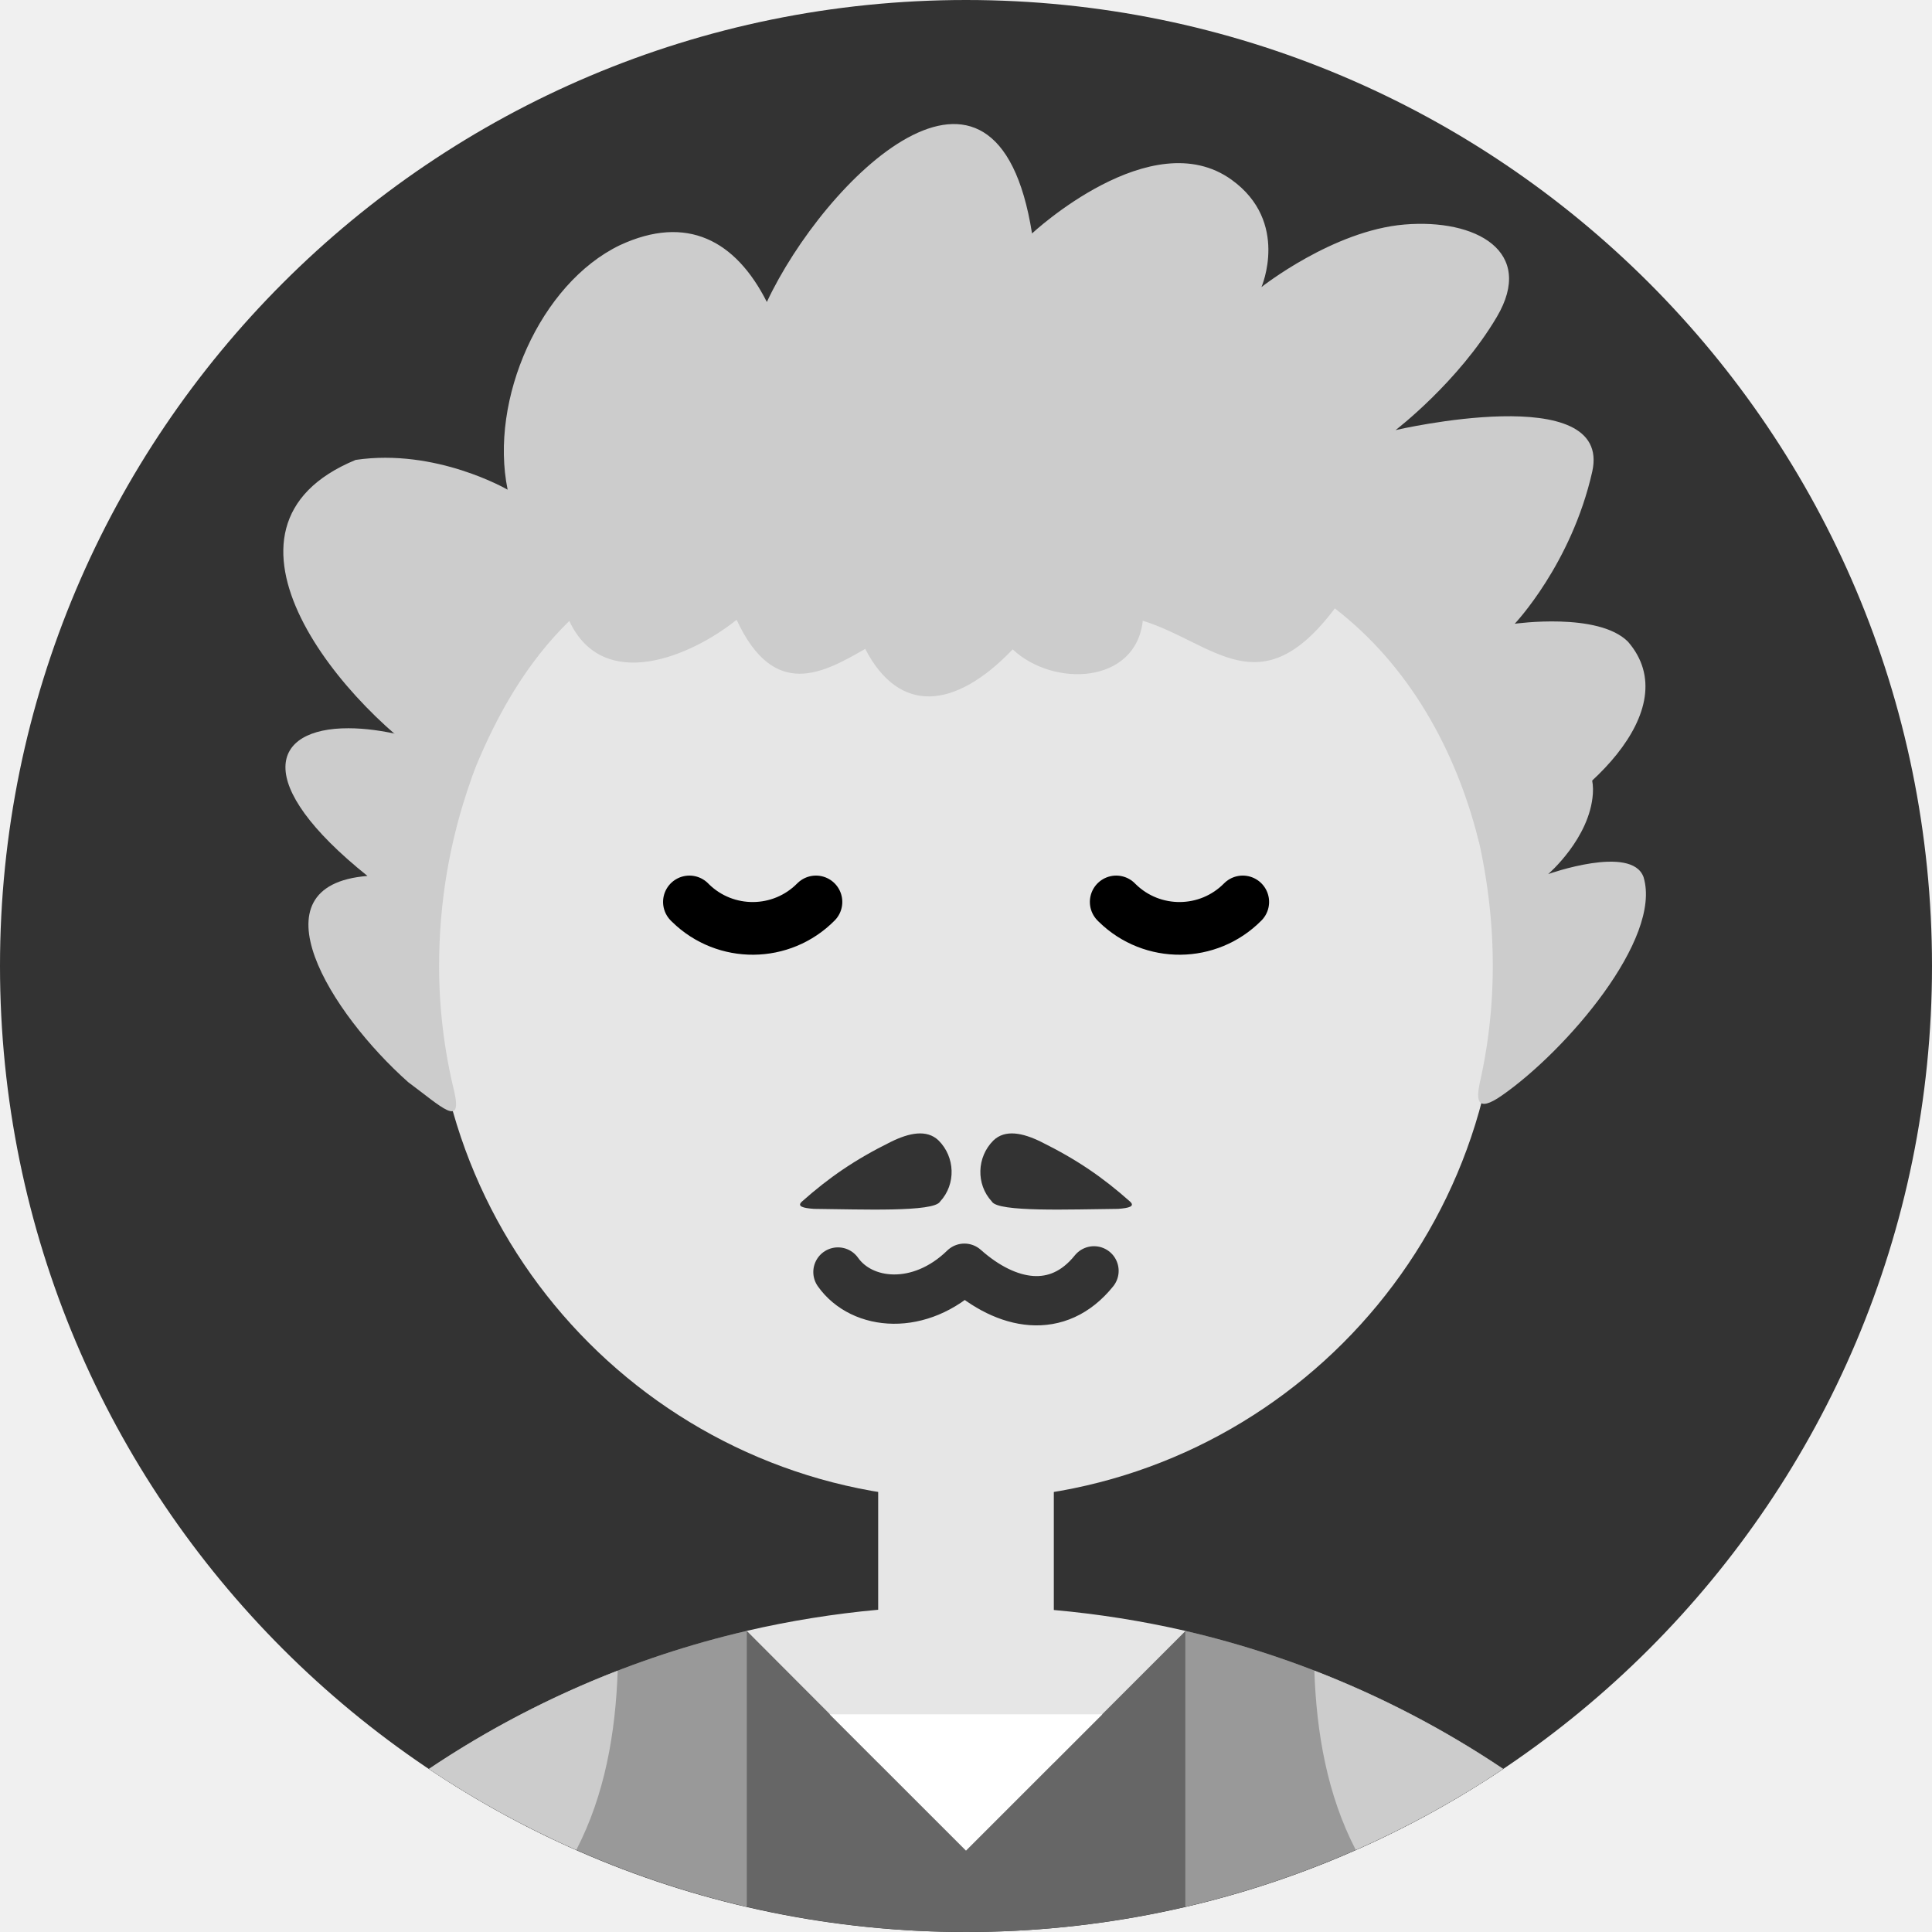
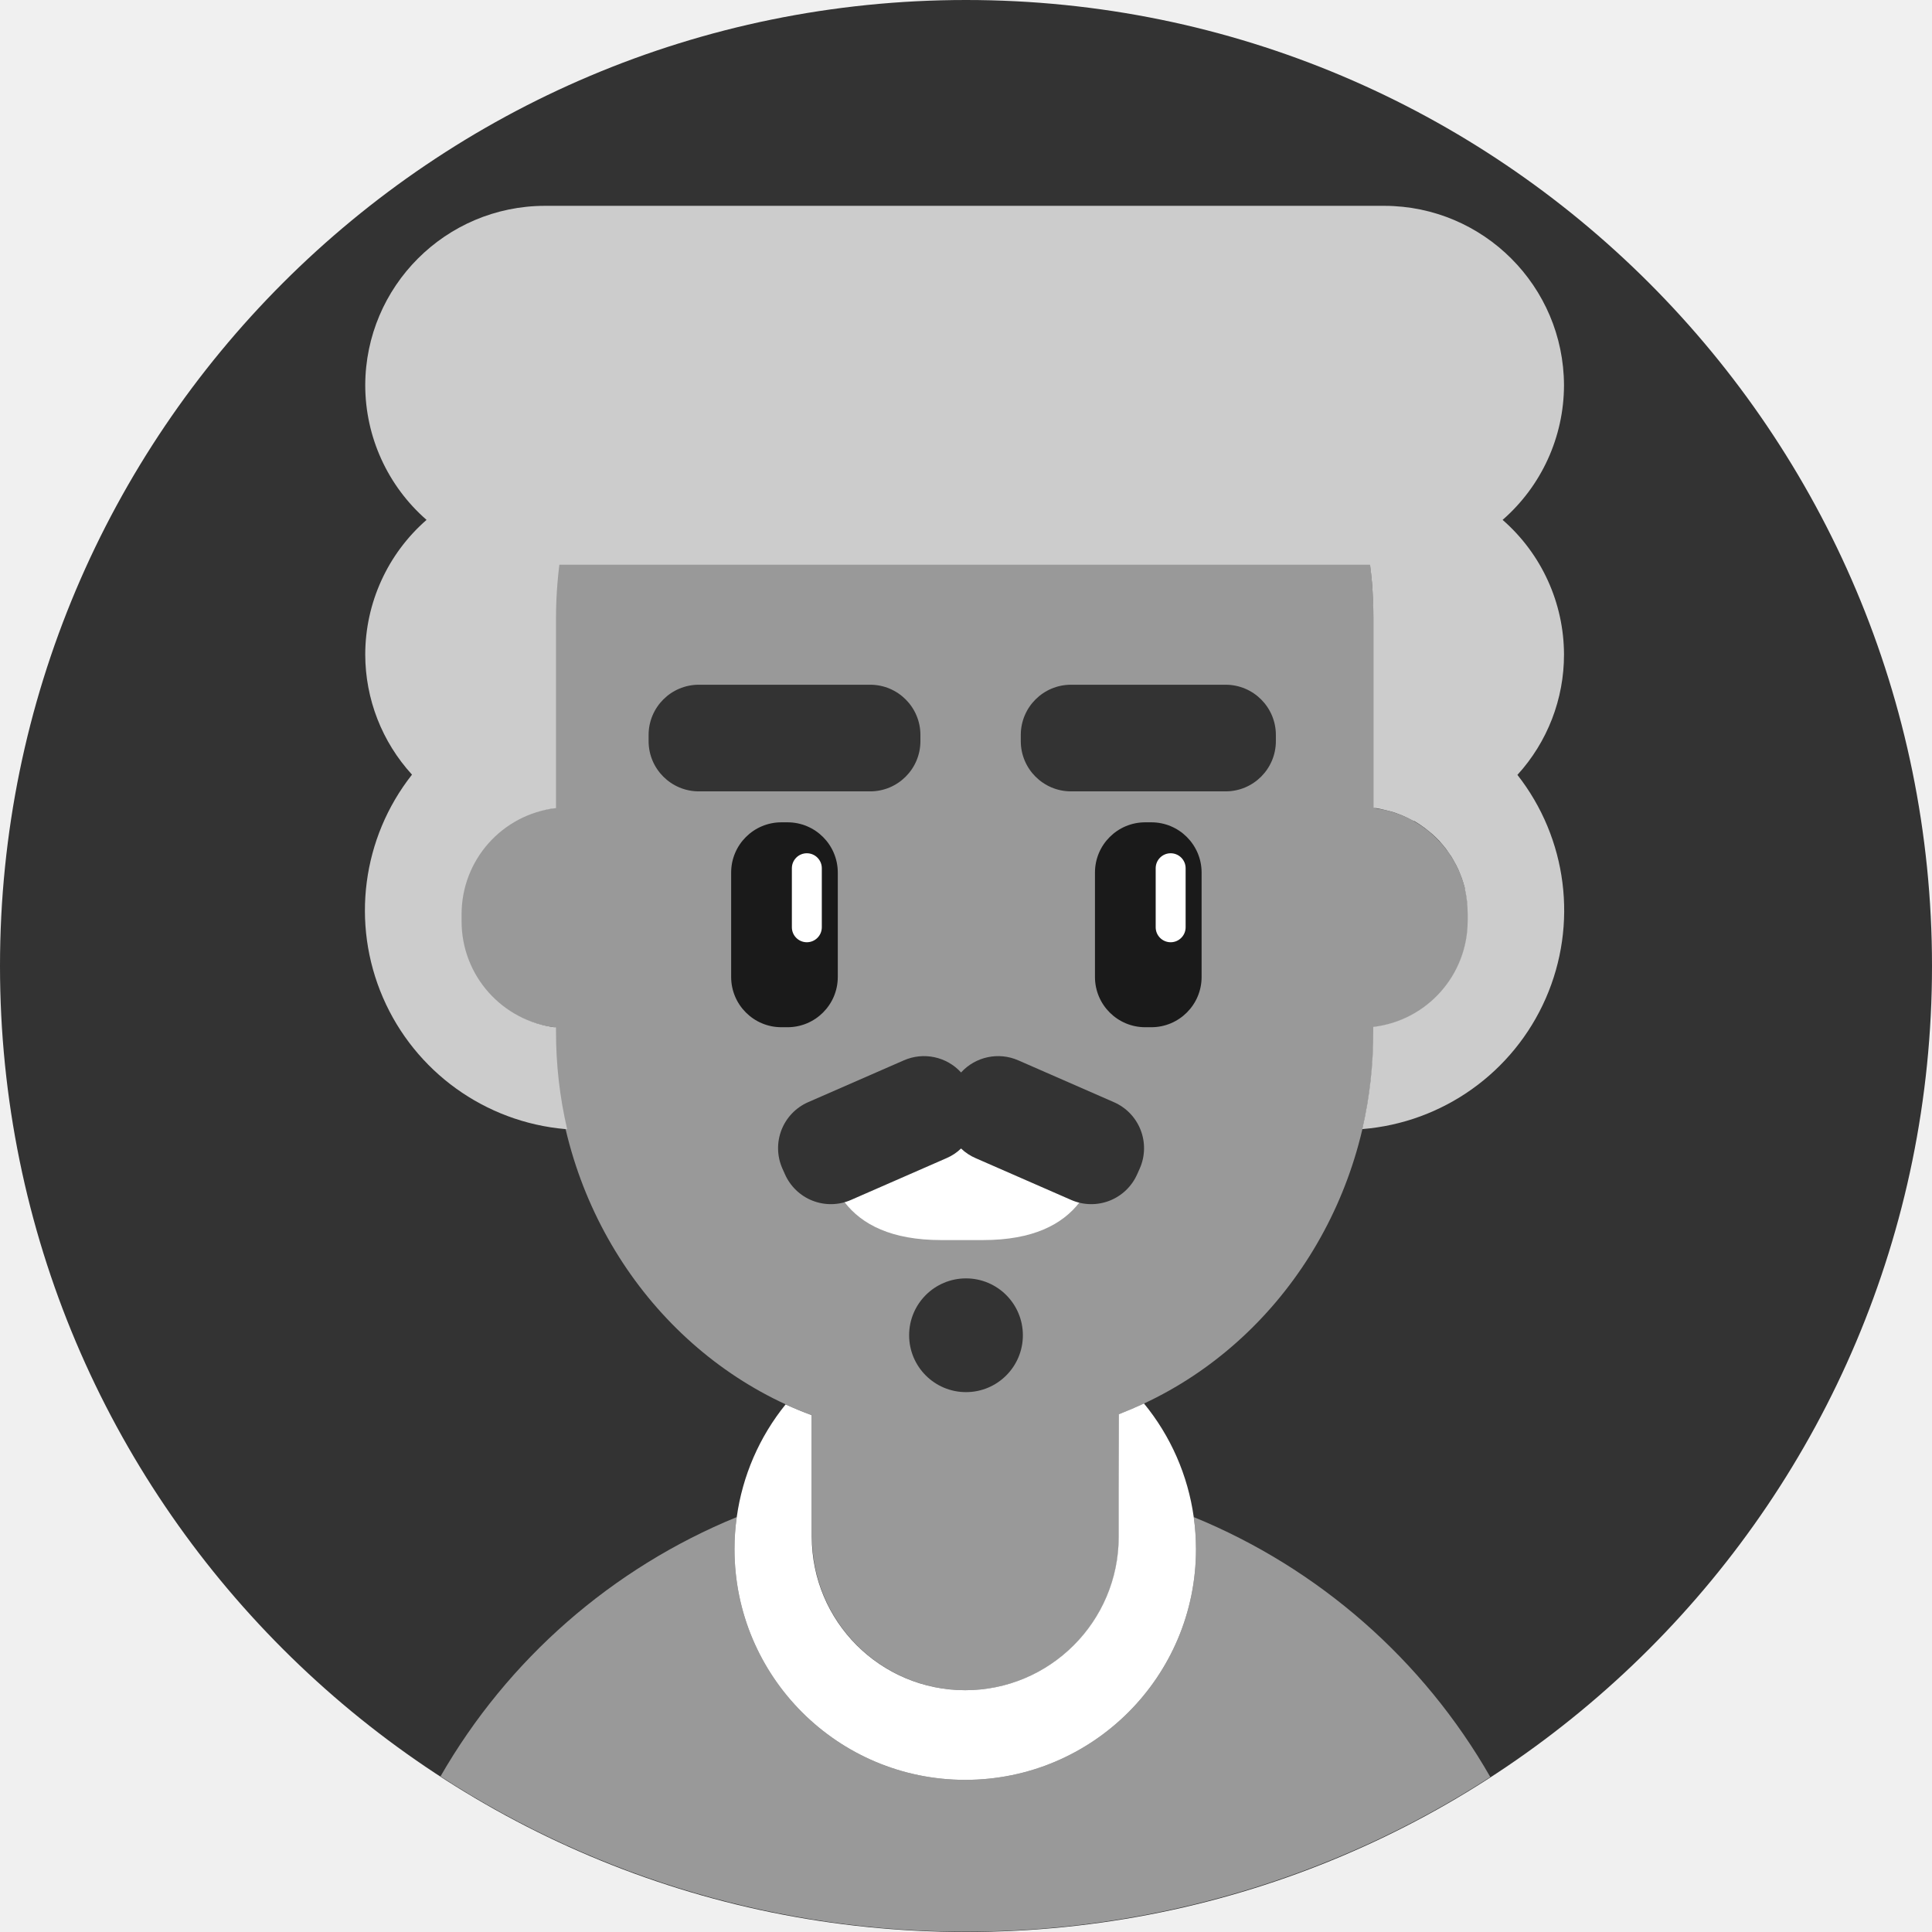
- <svg xmlns="http://www.w3.org/2000/svg" version="1.1" viewBox="0 0 231 231">
-   <style />
-   <path class="env" d="m115.5 0a115.5 115.5 0 1 1-115.5 115.5 115.5 115.5 0 0 1 115.5-115.5z" style="fill-rule:evenodd;fill:#333" />
-   <path d="m105 166.5h21v26a116.53 116.53 0 0 1 15.75 2.5l13.12 22.72a109.85 109.85 0 0 1-78.74 0l13.12-22.72a116.6 116.6 0 0 1 15.75-2.53v-26z" style="fill-rule:evenodd;fill:#e6e6e6" />
-   <path d="m115.5 51.75a63.75 63.75 0 1 1-63.75 63.75 63.75 63.75 0 0 1 63.75-63.75z" style="fill-rule:evenodd;fill:#e6e6e6" />
-   <path class="clothes" d="m141.75 195a114.79 114.79 0 0 1 38 16.5 115.53 115.53 0 0 1-128.46 0 114.79 114.79 0 0 1 38-16.5l15.71 15.75h21z" style="fill-rule:evenodd;fill:#666" />
-   <path class="top" d="m41.668 87.073c-9.232-0.023-11.63 6.51 2.268 17.66-14.015 1.123-4.366 16.457 4.875 24.66 4.069 3.02 6.465 5.466 5.508 1.135-1.208-4.918-1.818-9.963-1.818-15.027 3.26e-4 -7.569 1.255-15.016 3.788-22.183 0.57-1.788 1.069-2.031-0.377-2.684-5.54-2.448-10.375-3.551-14.243-3.561z" style="fill:#ccc" />
-   <path class="top" d="m185.48 89.513c-2.442-0.112-5.462 0.812-9.515 3.212-1.314 0.817-0.701 1.995-0.323 3.265 3.194 10.982 3.821 22.462 1.254 33.628-0.316 1.688-0.476 3.569 2.695 1.352 7.702-5.371 19.17-18.734 16.918-26.105-1.425-3.918-11.4-0.355-11.4-0.355s4.987-4.276 5.344-9.619c0.2-3.006-1.524-5.219-4.973-5.377z" style="fill:#ccc" />
-   <path class="top" d="m91.689 36.108c-3.73-7.386-9.586-10.504-17.578-6.789-9.519 4.591-15.629 18.444-13.416 29.232 0 0-8.551-4.988-18.17-3.562-19.623 8.094-1.41 29.869 10.817 37.342 2.075 1.297 2.579 1.743 3.429-0.377 2.675-6.537 6.189-12.722 11.297-17.709 4.104 8.743 14.629 4.181 20.006-0.141 4.487 9.684 10.377 6.354 15.377 3.478 4.076 7.883 10.756 7.25 17.631 0.062 4.875 4.562 14.713 4.187 15.555-3.426 8.475 2.624 14.012 10.437 22.962-1.476 8.855 6.822 14.407 16.853 17.122 27.51 0.34 1.554 1.175 0.856 2.221 0.443 10.255-4.286 22.842-15.749 15.705-23.975-3.562-3.562-13.539-2.139-13.539-2.139s6.77-7.123 9.264-18.168c2.494-11.043-23.514-4.988-23.514-4.988s7.482-5.699 12.113-13.537c4.631-7.838-2.494-11.756-11.045-11.043-8.55 0.712-17.1 7.481-17.1 7.481s3.395-7.806-3.562-12.826c-9.594-6.923-23.869 6.412-23.869 6.412-4.256-26.835-24.872-6.386-31.707 8.195z" style="fill:#ccc" />
-   <path class="clothes" d="m89.291 195a114.79 114.79 0 0 0-38.002 16.5 115.53 115.53 0 0 0 38.002 16.482zm52.434 0v32.982a115.53 115.53 0 0 0 38-16.482 114.79 114.79 0 0 0-38-16.5z" style="fill:#999" />
-   <path class="clothes" d="m157.15 199.75c0.255 7.45 1.54 14.855 4.951 21.432a115.53 115.53 0 0 0 17.619-9.68 114.79 114.79 0 0 0-22.57-11.752zm-83.295 2e-3a114.79 114.79 0 0 0-22.57 11.75 115.53 115.53 0 0 0 17.621 9.68c3.411-6.577 4.694-13.98 4.949-21.43z" style="fill:#ccc" />
-   <path class="clothes" d="m99.197 204.97v2e-3l16.302 16.301 16.301-16.301v-2e-3z" style="fill:#fff" />
-   <path class="eyes" d="m97.56 107.84a10.63 10.63 0 0 1-15 0.13l-0.13-0.13" style="fill:none;stroke-linecap:round;stroke-linejoin:round;stroke-width:6.3px;stroke:#000" />
-   <path class="eyes" d="m148.59 107.84a10.63 10.63 0 0 1-15 0.13l-0.13-0.13" style="fill:none;stroke-linecap:round;stroke-linejoin:round;stroke-width:6.3px;stroke:#000" />
-   <path class="mouth" d="m100.19 152.09c2.873 4.062 9.809 4.723 15.119-0.454 5.066 4.513 11.167 5.69 15.495 0.315" style="fill:none;stroke-linecap:round;stroke-linejoin:round;stroke-width:5.895;stroke:#333" />
-   <path class="mouth" d="m109.67 135.53c-0.976 0.074-2.05 0.453-3.148 0.994-4.324 2.14-7.386 4.256-10.639 7.141-0.625 0.572 0.117 0.778 1.424 0.873 5.697 0.054 14.384 0.414 15.098-0.875 1.925-2.079 1.797-5.33-0.182-7.301-0.701-0.675-1.577-0.906-2.553-0.832zm11.656 0c-0.976-0.074-1.852 0.157-2.553 0.832-1.978 1.97-2.107 5.222-0.182 7.301 0.714 1.289 9.401 0.929 15.098 0.875 1.307-0.095 2.049-0.302 1.424-0.873-3.252-2.885-6.315-5.001-10.639-7.141-1.099-0.541-2.173-0.92-3.148-0.994z" style="fill:#333" />
+ <svg xmlns="http://www.w3.org/2000/svg" id="etapa_2_cc" data-name="etapa 2 cc" viewBox="0 0 231 231">
+   <defs>
+     <style>.cls-1,.cls-4{fill:#333;}.cls-1{fill-rule:evenodd;}.cls-2{fill:#999;}.cls-3{fill:#fff;}.cls-5{fill:#1a1a1a;}.cls-6{fill:#ccc;}</style>
+   </defs>
+   <path class="cls-1" d="M115.5,0A115.5,115.5,0,1,1,0,115.5,115.5,115.5,0,0,1,115.5,0Z" />
+   <path class="cls-2" d="M164.22,96.62V73.87q0-2.13-.18-4.23c-2-24.86-21.78-44.39-45.86-44.39H112.3c-24.07,0-43.83,19.51-45.86,44.39q-.18,2.1-.18,4.23V96.62A12.74,12.74,0,0,0,55,109.29v.85a12.77,12.77,0,0,0,11.29,12.68v.52c0,19.94,11.39,37.09,27.67,44.58,1,.47,2.07.9,3.13,1.29v14.53a18.35,18.35,0,1,0,36.7,0V169.09c1-.39,2-.82,3-1.28,16.16-7.55,27.44-24.61,27.44-44.47v-.52a12.77,12.77,0,0,0,11.29-12.68v-.85A12.73,12.73,0,0,0,164.22,96.62Z" />
+   <path class="cls-2" d="M142.73,181.39a28.42,28.42,0,0,1,.27,3.83,27.59,27.59,0,0,1-55.18,0,26.87,26.87,0,0,1,.27-3.83,72.56,72.56,0,0,0-35.42,31,115.55,115.55,0,0,0,125.52.08A72.49,72.49,0,0,0,142.73,181.39Z" />
+   <path class="cls-3" d="M133.76,178.39v5.35a18.35,18.35,0,1,1-36.7,0V169.21c-1.06-.39-2.1-.82-3.13-1.29a27.4,27.4,0,0,0-5.84,13.47,26.87,26.87,0,0,0-.27,3.83,27.59,27.59,0,0,0,55.18,0,28.42,28.42,0,0,0-.27-3.83,27.36,27.36,0,0,0-5.95-13.58c-1,.46-2,.89-3,1.28Z" />
+   <path class="cls-3" d="M98.37,134.43c0,6.4,2.26,13.84,14.17,13.84h5c11.91,0,14.14-7.44,14.17-13.84Z" />
+   <path class="cls-4" d="M133.18,131.78l-11.43-5a6,6,0,0,0-6.84,1.45,6,6,0,0,0-6.84-1.45l-11.44,5a6,6,0,0,0-3.09,7.92l.3.67a6,6,0,0,0,7.91,3.1l11.43-5a5.75,5.75,0,0,0,1.73-1.15,5.75,5.75,0,0,0,1.73,1.15l11.43,5a6,6,0,0,0,7.91-3.1l.3-.67A6,6,0,0,0,133.18,131.78Z" />
+   <rect class="cls-5" x="87.42" y="98.32" width="12.75" height="24.5" rx="6.01" />
+   <rect class="cls-3" x="94.68" y="102.02" width="3.58" height="10.64" rx="1.79" />
+   <rect class="cls-4" x="77.55" y="81.87" width="32.5" height="12.75" rx="6.01" />
+   <rect class="cls-5" x="130.92" y="98.32" width="12.75" height="24.5" rx="6.01" />
+   <circle class="cls-4" cx="115.5" cy="159.65" r="6.8" />
+   <rect class="cls-3" x="138.18" y="102.02" width="3.58" height="10.64" rx="1.79" />
+   <rect class="cls-4" x="122.05" y="81.87" width="30.5" height="12.75" rx="6.01" />
+   <path class="cls-6" d="M187,46.07h0a21.52,21.52,0,0,0-21.46-21.46H65.13A21.51,21.51,0,0,0,43.67,46.07h0A21.4,21.4,0,0,0,51,62.16a21.4,21.4,0,0,0-7.33,16.09h0a21.31,21.31,0,0,0,5.59,14.37A26.24,26.24,0,0,0,67.59,135l.22,0a51.06,51.06,0,0,1-1.33-11.63v-.52a12.77,12.77,0,0,1-11.29-12.68v-.85A12.77,12.77,0,0,1,66.48,96.62V73.87q0-2.13.18-4.23c.06-.71.13-1.41.22-2.12h96.93c.09.71.17,1.41.23,2.12.11,1.4.17,2.81.17,4.23V96.62l.15,0c.29,0,.58.08.87.14l.43.1.55.14.49.14.39.14a10.24,10.24,0,0,1,1.08.45l.19.09c.23.11.45.23.67.35l.07,0a14.77,14.77,0,0,1,1.24.82q.3.23.6.48l.3.25c.29.25.56.52.83.8a3.47,3.47,0,0,0,.25.29c.17.2.35.4.51.61s.2.27.29.41l.4.57.26.44.34.62.22.45c.11.23.2.48.3.72l.15.39c.13.38.25.77.35,1.16l0,.07a13.21,13.21,0,0,1,.34,3v.85a12.77,12.77,0,0,1-11.29,12.68v.52A51.06,51.06,0,0,1,162.88,135h0a26.24,26.24,0,0,0,18.55-42.35A21.31,21.31,0,0,0,187,78.25h0a21.41,21.41,0,0,0-7.34-16.09A21.41,21.41,0,0,0,187,46.07Z" />
</svg>
